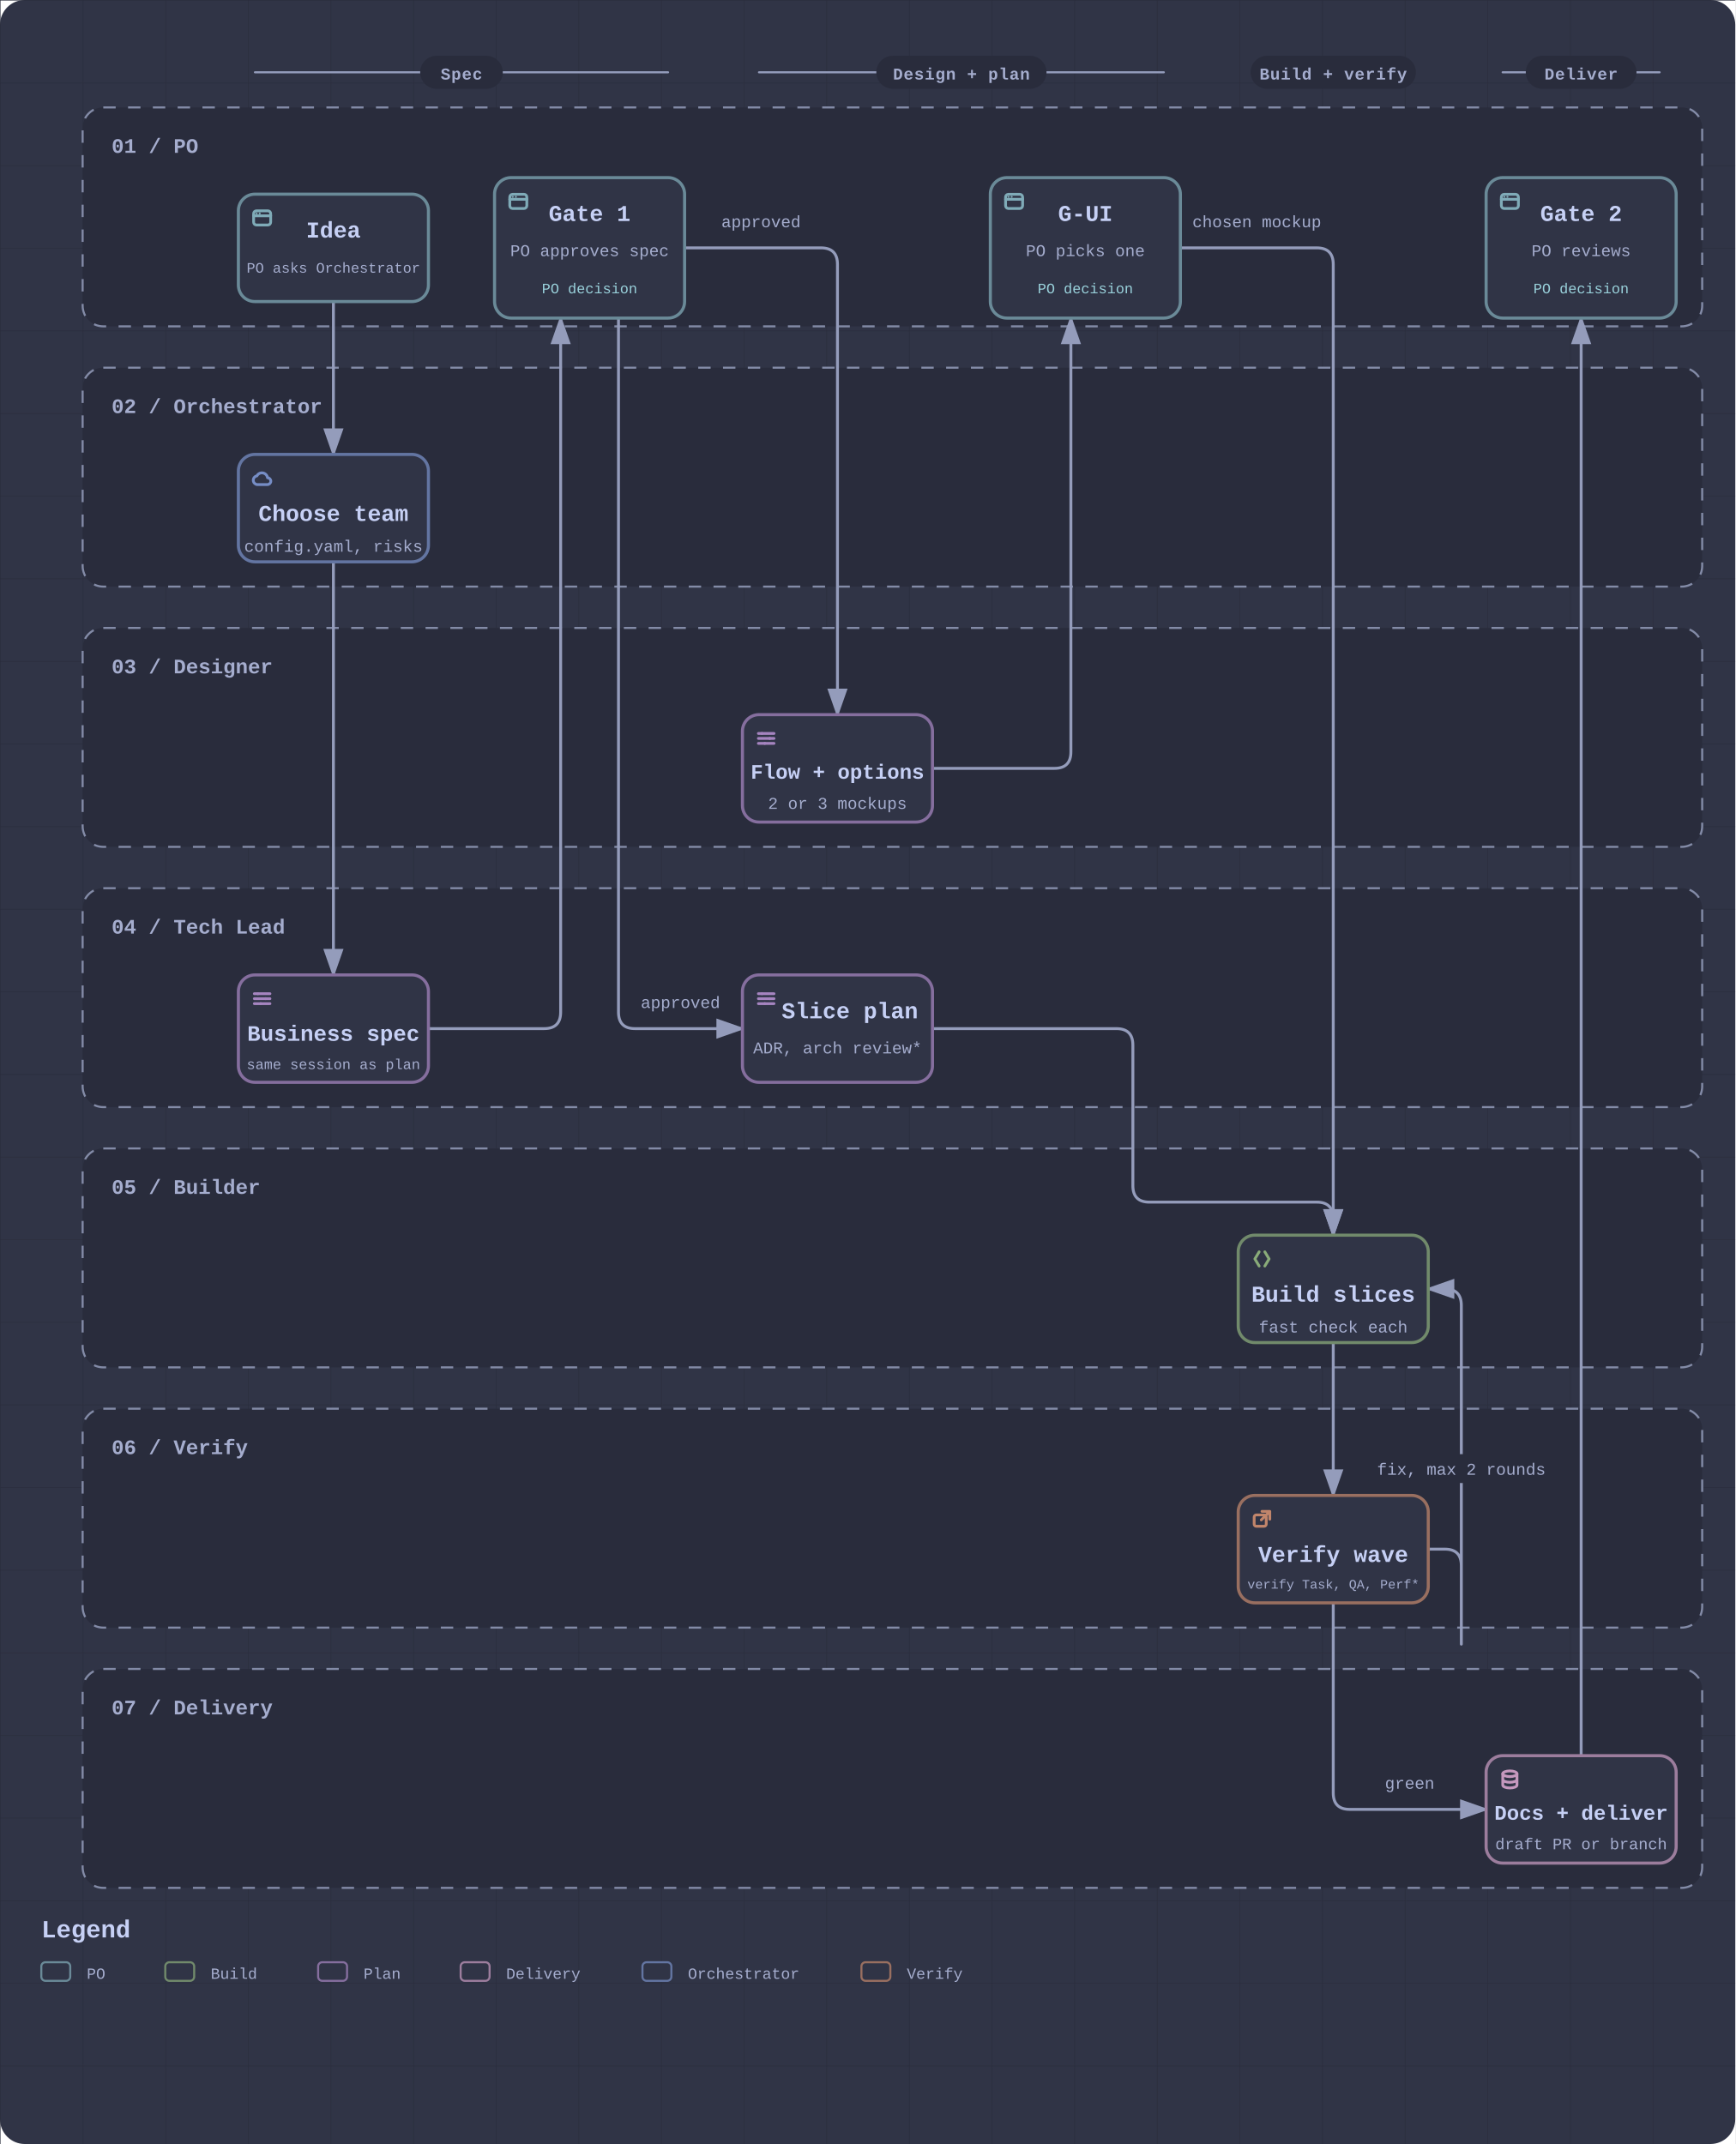
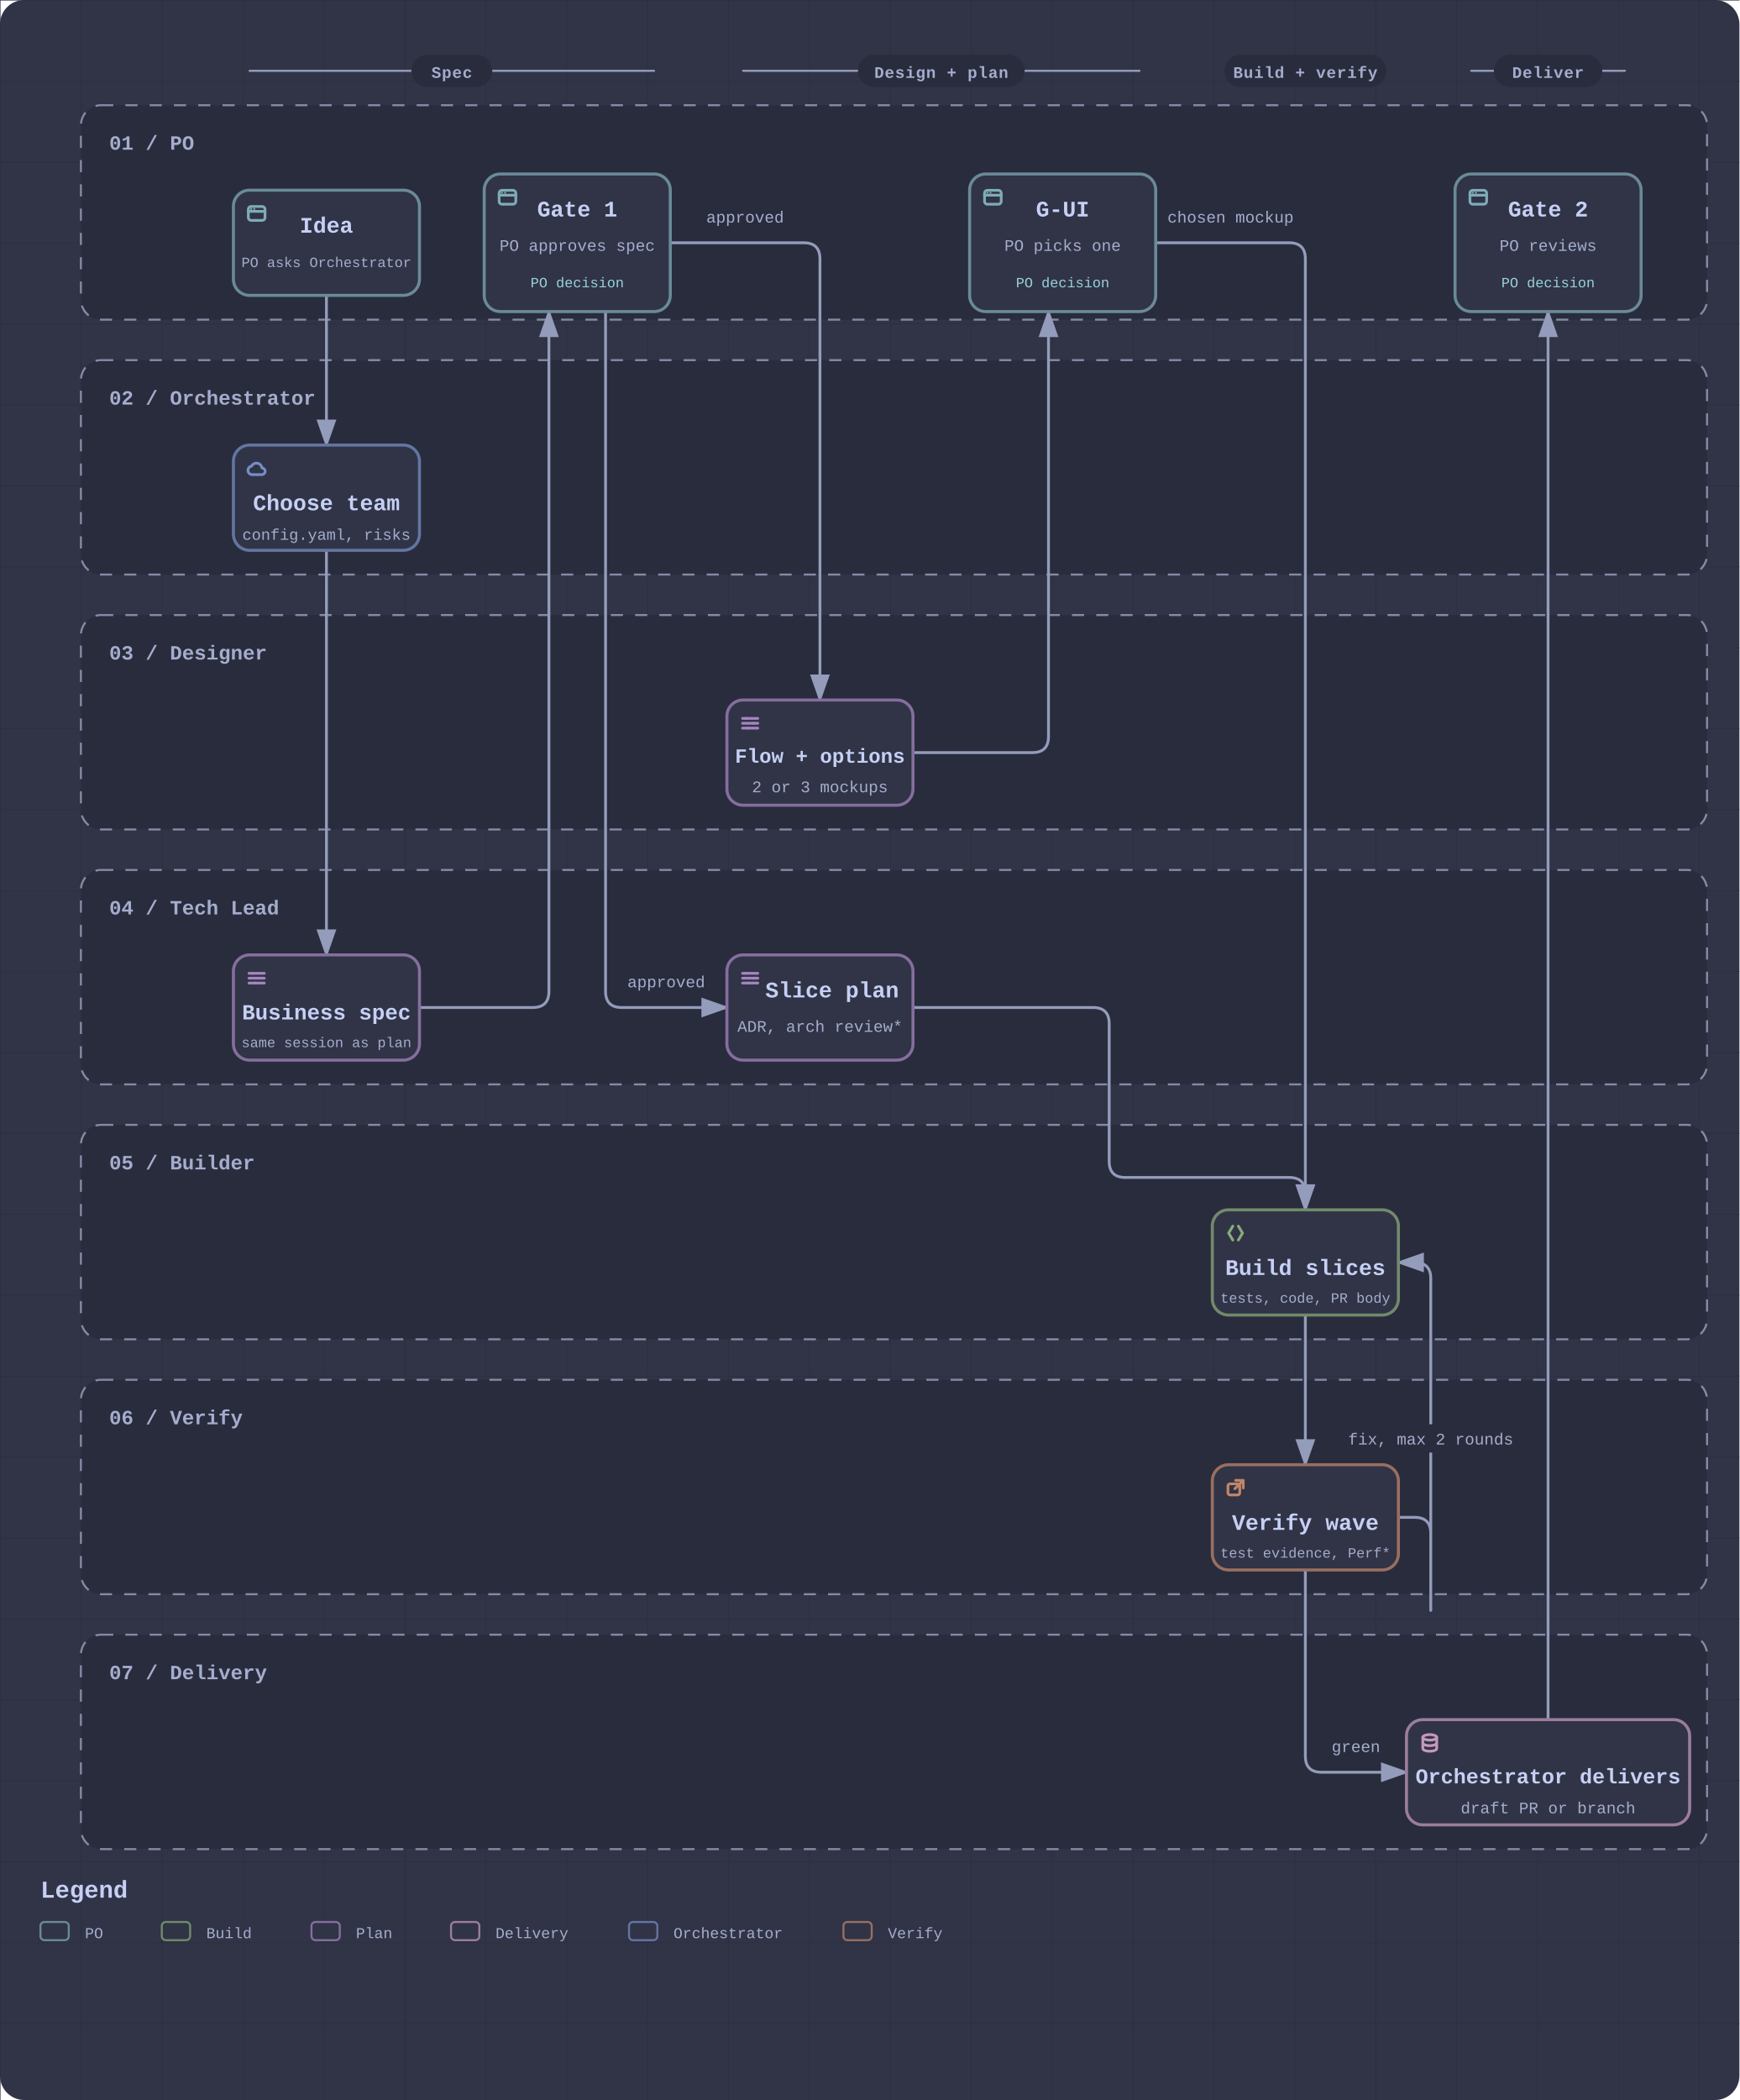
- <svg xmlns="http://www.w3.org/2000/svg" viewBox="0 0 840 1038" role="img" lang="en" aria-labelledby="dev-flow-archify-diagram-title dev-flow-archify-diagram-description" width="840" height="1038">
+ <svg xmlns="http://www.w3.org/2000/svg" viewBox="0 0 860 1038" role="img" lang="en" aria-labelledby="dev-flow-archify-diagram-title dev-flow-archify-diagram-description" width="860" height="1038">
  <style>
{ display: block; max-width: 100%; overflow-x: auto; overflow-y: hidden; }
svg { display: block; width: 100%; height: auto; max-width: none; margin: 0; background: none; font-family: ui-monospace, "SF Mono", Menlo, Consolas, "Liberation Mono", monospace; overflow: visible; }
.c-grid { stroke: #292c3c; fill: none; }
.c-mask { fill: #292c3c; stroke: none; }
.c-frontend { fill: #303446; stroke: #99d1db; }
.c-backend { fill: #303446; stroke: #a6d189; }
.c-database { fill: #303446; stroke: #f4b8e4; }
.c-cloud { fill: #303446; stroke: #8caaee; }
.c-messagebus { fill: #303446; stroke: #ca9ee6; }
.c-external { fill: #303446; stroke: #ef9f76; }
.t-primary { fill: #c6d0f5; }
.t-muted { fill: #a5adce; }
.t-frontend { fill: #99d1db; }
svg .semantic-sigil { fill: none; stroke: currentColor; stroke-width: 1.35; stroke-linecap: round; stroke-linejoin: round; opacity: 0.76; }
svg .semantic-sigil &gt; * { vector-effect: non-scaling-stroke; }
svg .semantic-sigil .sigil-fill { fill: currentColor; stroke: none; }
svg .s-frontend { color: #99d1db; }
svg .s-backend { color: #a6d189; }
svg .s-database { color: #f4b8e4; }
svg .s-cloud { color: #8caaee; }
svg .s-messagebus { color: #ca9ee6; }
svg .s-external { color: #ef9f76; }
.a-default { stroke: #949cbb; fill: none; }
.m-default { fill: #949cbb; }
.m-emphasis { fill: #babbf1; }
.m-security { fill: #8caaee; }
.m-dashed { fill: #f4b8e4; }
.c-lane { fill: #292c3c; stroke: #838ba7; stroke-dasharray: 6,6; }
rect.c-frontend { stroke: #6a8a98; }
rect.c-backend { stroke: #718a6b; }
rect.c-database { stroke: #9c7d9d; }
rect.c-messagebus { stroke: #856e9e; }
rect.c-external { stroke: #996f60; }
rect.c-cloud { stroke: #6375a2; }
.m-dashed { fill: #ca9ee6; }
.m-emphasis { fill: #c6d0f5; }
</style>
-   <rect x="0" y="0" width="840" height="1038" rx="12" fill="#303446" />
+   <rect x="0" y="0" width="860" height="1038" rx="12" fill="#303446" />
  <defs>
    <marker id="dev-flow-arrowhead" markerWidth="10" markerHeight="7" refX="9" refY="3.5" orient="auto">
      <polygon points="0 0, 10 3.5, 0 7" class="m-default" />
    </marker>
    <marker id="dev-flow-arrowhead-emphasis" markerWidth="10" markerHeight="7" refX="9" refY="3.5" orient="auto">
      <polygon points="0 0, 10 3.5, 0 7" class="m-emphasis" />
    </marker>
    <marker id="dev-flow-arrowhead-security" markerWidth="10" markerHeight="7" refX="9" refY="3.5" orient="auto">
      <polygon points="0 0, 10 3.5, 0 7" class="m-security" />
    </marker>
    <marker id="dev-flow-arrowhead-dashed" markerWidth="10" markerHeight="7" refX="9" refY="3.5" orient="auto">
      <polygon points="0 0, 10 3.5, 0 7" class="m-dashed" />
    </marker>
    <pattern id="dev-flow-grid" width="40" height="40" patternUnits="userSpaceOnUse">
      <path d="M 40 0 L 0 0 0 40" class="c-grid" stroke-width="0.5" />
    </pattern>
  </defs>
  <rect width="100%" height="100%" fill="url(#dev-flow-grid)" />
-   <rect x="40" y="52" width="784" height="106" rx="10" class="c-lane" stroke-width="1" />
+   <rect x="40" y="52" width="804" height="106" rx="10" class="c-lane" stroke-width="1" />
  <text x="54" y="74" class="t-muted" font-size="10" font-weight="600">01 / PO</text>
-   <rect x="40" y="178" width="784" height="106" rx="10" class="c-lane" stroke-width="1" />
+   <rect x="40" y="178" width="804" height="106" rx="10" class="c-lane" stroke-width="1" />
  <text x="54" y="200" class="t-muted" font-size="10" font-weight="600">02 / Orchestrator</text>
-   <rect x="40" y="304" width="784" height="106" rx="10" class="c-lane" stroke-width="1" />
+   <rect x="40" y="304" width="804" height="106" rx="10" class="c-lane" stroke-width="1" />
  <text x="54" y="326" class="t-muted" font-size="10" font-weight="600">03 / Designer</text>
-   <rect x="40" y="430" width="784" height="106" rx="10" class="c-lane" stroke-width="1" />
+   <rect x="40" y="430" width="804" height="106" rx="10" class="c-lane" stroke-width="1" />
  <text x="54" y="452" class="t-muted" font-size="10" font-weight="600">04 / Tech Lead</text>
-   <rect x="40" y="556" width="784" height="106" rx="10" class="c-lane" stroke-width="1" />
+   <rect x="40" y="556" width="804" height="106" rx="10" class="c-lane" stroke-width="1" />
  <text x="54" y="578" class="t-muted" font-size="10" font-weight="600">05 / Builder</text>
-   <rect x="40" y="682" width="784" height="106" rx="10" class="c-lane" stroke-width="1" />
+   <rect x="40" y="682" width="804" height="106" rx="10" class="c-lane" stroke-width="1" />
  <text x="54" y="704" class="t-muted" font-size="10" font-weight="600">06 / Verify</text>
-   <rect x="40" y="808" width="784" height="106" rx="10" class="c-lane" stroke-width="1" />
+   <rect x="40" y="808" width="804" height="106" rx="10" class="c-lane" stroke-width="1" />
  <text x="54" y="830" class="t-muted" font-size="10" font-weight="600">07 / Delivery</text>
  <path d="M 123.4 35 H 323.4" class="a-default phase-rule" stroke-width="1" stroke-linecap="round" fill="none" />
  <rect x="203.4" y="27" width="40" height="16" rx="8" class="c-mask phase-chip" />
  <text x="223.4" y="38.5" class="t-muted" font-size="8" font-weight="600" text-anchor="middle" letter-spacing=".04em">Spec</text>
  <path d="M 367.4 35 H 563.4" class="a-default phase-rule" stroke-width="1" stroke-linecap="round" fill="none" />
  <rect x="424.2" y="27" width="82.4" height="16" rx="8" class="c-mask phase-chip" />
  <text x="465.4" y="38.5" class="t-muted" font-size="8" font-weight="600" text-anchor="middle" letter-spacing=".04em">Design + plan</text>
  <path d="M 607.4 35 H 683.4" class="a-default phase-rule" stroke-width="1" stroke-linecap="round" fill="none" />
  <rect x="605.4" y="27" width="80" height="16" rx="8" class="c-mask phase-chip" />
  <text x="645.4" y="38.5" class="t-muted" font-size="8" font-weight="600" text-anchor="middle" letter-spacing=".04em">Build + verify</text>
  <path d="M 727.4 35 H 803.4" class="a-default phase-rule" stroke-width="1" stroke-linecap="round" fill="none" />
  <rect x="738.6" y="27" width="53.6" height="16" rx="8" class="c-mask phase-chip" />
  <text x="765.4" y="38.5" class="t-muted" font-size="8" font-weight="600" text-anchor="middle" letter-spacing=".04em">Deliver</text>
  <path d="M 161.4 146 L 161.4 220" class="a-default" style="--step: 0" stroke-width="1.4" marker-end="url(#dev-flow-arrowhead)" />
  <path d="M 645.4 650 L 645.4 724" class="a-default" style="--step: 5" stroke-width="1.4" marker-end="url(#dev-flow-arrowhead)" />
  <path d="M 765.4 850 L 765.4 154" class="a-default" style="--step: 7" stroke-width="1.4" marker-end="url(#dev-flow-arrowhead)" />
  <path d="M 161.4 272 L 161.4 472" class="a-default" style="--step: 1" stroke-width="1.4" marker-end="url(#dev-flow-arrowhead)" />
  <path d="M 691.4 750 L 699.4 750 Q 707.4 750 707.4 758 L 707.4 796 Q 707.4 804 707.4 796 L 707.4 632 Q 707.4 624 699.4 624 L 691.4 624" class="a-default" style="--step: 12" stroke-width="1.4" marker-end="url(#dev-flow-arrowhead)" />
  <path d="M 331.4 120 L 397.4 120 Q 405.4 120 405.4 128 L 405.4 346" class="a-default" style="--step: 12" stroke-width="1.4" marker-end="url(#dev-flow-arrowhead)" />
  <path d="M 299.4 154 L 299.4 490 Q 299.4 498 307.4 498 L 359.4 498" class="a-default" style="--step: 3" stroke-width="1.4" marker-end="url(#dev-flow-arrowhead)" />
  <path d="M 571.4 120 L 637.4 120 Q 645.4 120 645.4 128 L 645.4 598" class="a-default" style="--step: 12" stroke-width="1.4" marker-end="url(#dev-flow-arrowhead)" />
  <path d="M 451.4 372 L 510.4 372 Q 518.4 372 518.4 364 L 518.4 154" class="a-default" style="--step: 12" stroke-width="1.4" marker-end="url(#dev-flow-arrowhead)" />
  <path d="M 451.4 498 L 540.4 498 Q 548.4 498 548.4 506 L 548.4 574 Q 548.4 582 556.4 582 L 637.4 582 Q 645.4 582 645.4 590 L 645.4 598" class="a-default" style="--step: 4" stroke-width="1.4" marker-end="url(#dev-flow-arrowhead)" />
  <path d="M 207.4 498 L 263.4 498 Q 271.4 498 271.4 490 L 271.4 154" class="a-default" style="--step: 2" stroke-width="1.4" marker-end="url(#dev-flow-arrowhead)" />
-   <path d="M 645.4 776 L 645.4 868 Q 645.4 876 653.4 876 L 719.4 876" class="a-default" style="--step: 6" stroke-width="1.4" marker-end="url(#dev-flow-arrowhead)" />
+   <path d="M 645.4 776 L 645.4 868 Q 645.4 876 653.4 876 L 695.4 876" class="a-default" style="--step: 6" stroke-width="1.4" marker-end="url(#dev-flow-arrowhead)" />
  <g id="dev-flow-node-idea">
    <rect x="115.4" y="94" width="92" height="52" rx="8" class="c-mask" />
    <rect x="115.4" y="94" width="92" height="52" rx="8" class="c-frontend" style="--step: 0" stroke-width="1.5" />
    <g aria-hidden="true" class="semantic-sigil s-frontend" transform="translate(121.4 100) scale(0.6875)">
      <rect x="2" y="3" width="12" height="10" rx="2" />
      <path d="M2 6.5h12" />
      <circle cx="4.1" cy="4.8" r=".7" class="sigil-fill" />
      <circle cx="6.3" cy="4.8" r=".7" class="sigil-fill" />
    </g>
    <text x="161.4" y="115" class="t-primary" font-size="11" font-weight="600" text-anchor="middle">Idea</text>
    <text x="161.4" y="132" class="t-muted" font-size="7" text-anchor="middle">PO asks Orchestrator</text>
  </g>
  <g id="dev-flow-node-gate1">
    <rect x="239.4" y="86" width="92" height="68" rx="8" class="c-mask" />
    <rect x="239.4" y="86" width="92" height="68" rx="8" class="c-frontend" style="--step: 3" stroke-width="1.5" />
    <g aria-hidden="true" class="semantic-sigil s-frontend" transform="translate(245.4 92) scale(0.6875)">
      <rect x="2" y="3" width="12" height="10" rx="2" />
      <path d="M2 6.5h12" />
      <circle cx="4.1" cy="4.8" r=".7" class="sigil-fill" />
      <circle cx="6.3" cy="4.8" r=".7" class="sigil-fill" />
    </g>
    <text x="285.4" y="107" class="t-primary" font-size="11" font-weight="600" text-anchor="middle">Gate 1</text>
    <text x="285.4" y="124" class="t-muted" font-size="8" text-anchor="middle">PO approves spec</text>
    <text x="285.4" y="142" class="t-frontend" font-size="7" text-anchor="middle">PO decision</text>
  </g>
  <g id="dev-flow-node-gui">
    <rect x="479.4" y="86" width="92" height="68" rx="8" class="c-mask" />
    <rect x="479.4" y="86" width="92" height="68" rx="8" class="c-frontend" style="--step: 11" stroke-width="1.5" />
    <g aria-hidden="true" class="semantic-sigil s-frontend" transform="translate(485.4 92) scale(0.6875)">
      <rect x="2" y="3" width="12" height="10" rx="2" />
      <path d="M2 6.5h12" />
      <circle cx="4.1" cy="4.8" r=".7" class="sigil-fill" />
      <circle cx="6.3" cy="4.8" r=".7" class="sigil-fill" />
    </g>
    <text x="525.4" y="107" class="t-primary" font-size="11" font-weight="600" text-anchor="middle">G-UI</text>
    <text x="525.4" y="124" class="t-muted" font-size="8" text-anchor="middle">PO picks one</text>
    <text x="525.4" y="142" class="t-frontend" font-size="7" text-anchor="middle">PO decision</text>
  </g>
  <g id="dev-flow-node-gate2">
    <rect x="719.4" y="86" width="92" height="68" rx="8" class="c-mask" />
    <rect x="719.4" y="86" width="92" height="68" rx="8" class="c-frontend" style="--step: 8" stroke-width="1.5" />
    <g aria-hidden="true" class="semantic-sigil s-frontend" transform="translate(725.4 92) scale(0.6875)">
      <rect x="2" y="3" width="12" height="10" rx="2" />
      <path d="M2 6.5h12" />
      <circle cx="4.1" cy="4.8" r=".7" class="sigil-fill" />
      <circle cx="6.3" cy="4.8" r=".7" class="sigil-fill" />
    </g>
    <text x="765.4" y="107" class="t-primary" font-size="11" font-weight="600" text-anchor="middle">Gate 2</text>
    <text x="765.4" y="124" class="t-muted" font-size="8" text-anchor="middle">PO reviews</text>
    <text x="765.4" y="142" class="t-frontend" font-size="7" text-anchor="middle">PO decision</text>
  </g>
  <g id="dev-flow-node-size">
    <rect x="115.4" y="220" width="92" height="52" rx="8" class="c-mask" />
    <rect x="115.4" y="220" width="92" height="52" rx="8" class="c-cloud" style="--step: 1" stroke-width="1.5" />
    <g aria-hidden="true" class="semantic-sigil s-cloud" transform="translate(121.4 226) scale(0.6875)">
      <path d="M4.3 12.5h7.3a2.4 2.4 0 0 0 .2-4.8 4 4 0 0 0-7.5-1.3A3.1 3.1 0 0 0 4.3 12.5Z" />
    </g>
    <text x="161.4" y="252.2" class="t-primary" font-size="11" font-weight="600" text-anchor="middle">Choose team</text>
-     <text x="161.4" y="267.1" class="t-muted" font-size="8" text-anchor="middle">config.yaml, risks</text>
+     <text x="161.4" y="266.8" class="t-muted" font-size="7.7" text-anchor="middle">config.yaml, risks</text>
  </g>
  <g id="dev-flow-node-options">
    <rect x="359.4" y="346" width="92" height="52" rx="8" class="c-mask" />
    <rect x="359.4" y="346" width="92" height="52" rx="8" class="c-messagebus" style="--step: 12" stroke-width="1.5" />
    <g aria-hidden="true" class="semantic-sigil s-messagebus" transform="translate(365.4 352) scale(0.6875)">
      <path d="M2.5 4.5h11M2.5 8h11M2.5 11.5h11" />
      <circle cx="5" cy="4.5" r="1" class="sigil-fill" />
      <circle cx="10.5" cy="8" r="1" class="sigil-fill" />
      <circle cx="7" cy="11.5" r="1" class="sigil-fill" />
    </g>
    <text x="405.4" y="377" class="t-primary" font-size="10" font-weight="600" text-anchor="middle">Flow + options</text>
    <text x="405.4" y="391.6" class="t-muted" font-size="8" text-anchor="middle">2 or 3 mockups</text>
  </g>
  <g id="dev-flow-node-spec">
    <rect x="115.4" y="472" width="92" height="52" rx="8" class="c-mask" />
    <rect x="115.4" y="472" width="92" height="52" rx="8" class="c-messagebus" style="--step: 2" stroke-width="1.5" />
    <g aria-hidden="true" class="semantic-sigil s-messagebus" transform="translate(121.4 478) scale(0.6875)">
      <path d="M2.5 4.5h11M2.5 8h11M2.5 11.5h11" />
      <circle cx="5" cy="4.5" r="1" class="sigil-fill" />
      <circle cx="10.5" cy="8" r="1" class="sigil-fill" />
      <circle cx="7" cy="11.5" r="1" class="sigil-fill" />
    </g>
    <text x="161.4" y="503.9" class="t-primary" font-size="10.7" font-weight="600" text-anchor="middle">Business spec</text>
    <text x="161.4" y="517.6" class="t-muted" font-size="7" text-anchor="middle">same session as plan</text>
  </g>
  <g id="dev-flow-node-plan">
    <rect x="359.4" y="472" width="92" height="52" rx="8" class="c-mask" />
    <rect x="359.4" y="472" width="92" height="52" rx="8" class="c-messagebus" style="--step: 4" stroke-width="1.5" />
    <g aria-hidden="true" class="semantic-sigil s-messagebus" transform="translate(365.4 478) scale(0.6875)">
      <path d="M2.5 4.5h11M2.5 8h11M2.5 11.5h11" />
      <circle cx="5" cy="4.5" r="1" class="sigil-fill" />
      <circle cx="10.5" cy="8" r="1" class="sigil-fill" />
      <circle cx="7" cy="11.5" r="1" class="sigil-fill" />
    </g>
    <text x="411.4" y="493" class="t-primary" font-size="11" font-weight="600" text-anchor="middle">Slice plan</text>
    <text x="405.4" y="510" class="t-muted" font-size="8" text-anchor="middle">ADR, arch review*</text>
  </g>
  <g id="dev-flow-node-build">
    <rect x="599.4" y="598" width="92" height="52" rx="8" class="c-mask" />
    <rect x="599.4" y="598" width="92" height="52" rx="8" class="c-backend" style="--step: 5" stroke-width="1.5" />
    <g aria-hidden="true" class="semantic-sigil s-backend" transform="translate(605.4 604) scale(0.6875)">
      <path d="M6 3 3 8l3 5M10 3l3 5-3 5" />
    </g>
    <text x="645.4" y="630.2" class="t-primary" font-size="11" font-weight="600" text-anchor="middle">Build slices</text>
-     <text x="645.4" y="645.1" class="t-muted" font-size="8" text-anchor="middle">fast check each</text>
+     <text x="645.4" y="643.9" class="t-muted" font-size="7" text-anchor="middle">tests, code, PR body</text>
  </g>
  <g id="dev-flow-node-verify">
    <rect x="599.4" y="724" width="92" height="52" rx="8" class="c-mask" />
    <rect x="599.4" y="724" width="92" height="52" rx="8" class="c-external" style="--step: 6" stroke-width="1.5" />
    <g aria-hidden="true" class="semantic-sigil s-external" transform="translate(605.4 730) scale(0.6875)">
      <rect x="2.5" y="5" width="8.5" height="8" rx="1.5" />
      <path d="M8 2.5h5.5V8M13.5 2.5 7.5 8.5" />
    </g>
    <text x="645.4" y="756.2" class="t-primary" font-size="11" font-weight="600" text-anchor="middle">Verify wave</text>
-     <text x="645.4" y="769.1" class="t-muted" font-size="6.3" text-anchor="middle">verify Task, QA, Perf*</text>
+     <text x="645.4" y="769.9" class="t-muted" font-size="7" text-anchor="middle">test evidence, Perf*</text>
  </g>
  <g id="dev-flow-node-deliver">
-     <rect x="719.4" y="850" width="92" height="52" rx="8" class="c-mask" />
-     <rect x="719.4" y="850" width="92" height="52" rx="8" class="c-database" style="--step: 7" stroke-width="1.5" />
-     <g aria-hidden="true" class="semantic-sigil s-database" transform="translate(725.4 856) scale(0.6875)">
+     <rect x="695.4" y="850" width="140" height="52" rx="8" class="c-mask" />
+     <rect x="695.4" y="850" width="140" height="52" rx="8" class="c-database" style="--step: 7" stroke-width="1.5" />
+     <g aria-hidden="true" class="semantic-sigil s-database" transform="translate(701.4 856) scale(0.6875)">
      <ellipse cx="8" cy="4" rx="5" ry="2" />
      <path d="M3 4v8c0 1.1 2.2 2 5 2s5-.9 5-2V4M3 8c0 1.1 2.2 2 5 2s5-.9 5-2" />
    </g>
-     <text x="765.4" y="881" class="t-primary" font-size="10" font-weight="600" text-anchor="middle">Docs + deliver</text>
-     <text x="765.4" y="895.3" class="t-muted" font-size="7.7" text-anchor="middle">draft PR or branch</text>
+     <text x="765.4" y="881.5" class="t-primary" font-size="10.4" font-weight="600" text-anchor="middle">Orchestrator delivers</text>
+     <text x="765.4" y="896.3" class="t-muted" font-size="8" text-anchor="middle">draft PR or branch</text>
  </g>
  <g>
    <rect x="661.6" y="704" width="91.6" height="14" rx="3" class="c-mask" />
    <text x="707.4" y="714" class="t-muted" font-size="8" text-anchor="middle">fix, max 2 rounds</text>
  </g>
  <g>
    <rect x="344.2" y="100" width="48.4" height="14" rx="3" class="c-mask" />
    <text x="368.4" y="110" class="t-muted" font-size="8" text-anchor="middle">approved</text>
  </g>
  <g>
    <rect x="305.2" y="478" width="48.4" height="14" rx="3" class="c-mask" />
    <text x="329.4" y="488" class="t-muted" font-size="8" text-anchor="middle">approved</text>
  </g>
  <g>
    <rect x="572.2" y="100" width="72.4" height="14" rx="3" class="c-mask" />
    <text x="608.4" y="110" class="t-muted" font-size="8" text-anchor="middle">chosen mockup</text>
  </g>
  <g>
-     <rect x="665.4" y="856" width="34" height="14" rx="3" class="c-mask" />
-     <text x="682.4" y="866" class="t-muted" font-size="8" text-anchor="middle">green</text>
+     <rect x="653.4" y="856" width="34" height="14" rx="3" class="c-mask" />
+     <text x="670.4" y="866" class="t-muted" font-size="8" text-anchor="middle">green</text>
  </g>
  <g>
    <text x="20" y="938" class="t-primary" font-size="12" font-weight="650">Legend</text>
    <g>
      <rect x="20" y="950" width="14" height="9" rx="2" class="c-frontend" stroke-width="1" />
      <text x="42" y="958" class="t-muted" font-size="7.5" font-weight="500">PO</text>
    </g>
    <g>
      <rect x="80" y="950" width="14" height="9" rx="2" class="c-backend" stroke-width="1" />
      <text x="102" y="958" class="t-muted" font-size="7.5" font-weight="500">Build</text>
    </g>
    <g>
      <rect x="154" y="950" width="14" height="9" rx="2" class="c-messagebus" stroke-width="1" />
      <text x="176" y="958" class="t-muted" font-size="7.5" font-weight="500">Plan</text>
    </g>
    <g>
      <rect x="223" y="950" width="14" height="9" rx="2" class="c-database" stroke-width="1" />
      <text x="245" y="958" class="t-muted" font-size="7.5" font-weight="500">Delivery</text>
    </g>
    <g>
      <rect x="311" y="950" width="14" height="9" rx="2" class="c-cloud" stroke-width="1" />
      <text x="333" y="958" class="t-muted" font-size="7.5" font-weight="500">Orchestrator</text>
    </g>
    <g>
      <rect x="417" y="950" width="14" height="9" rx="2" class="c-external" stroke-width="1" />
      <text x="439" y="958" class="t-muted" font-size="7.5" font-weight="500">Verify</text>
    </g>
  </g>
</svg>
